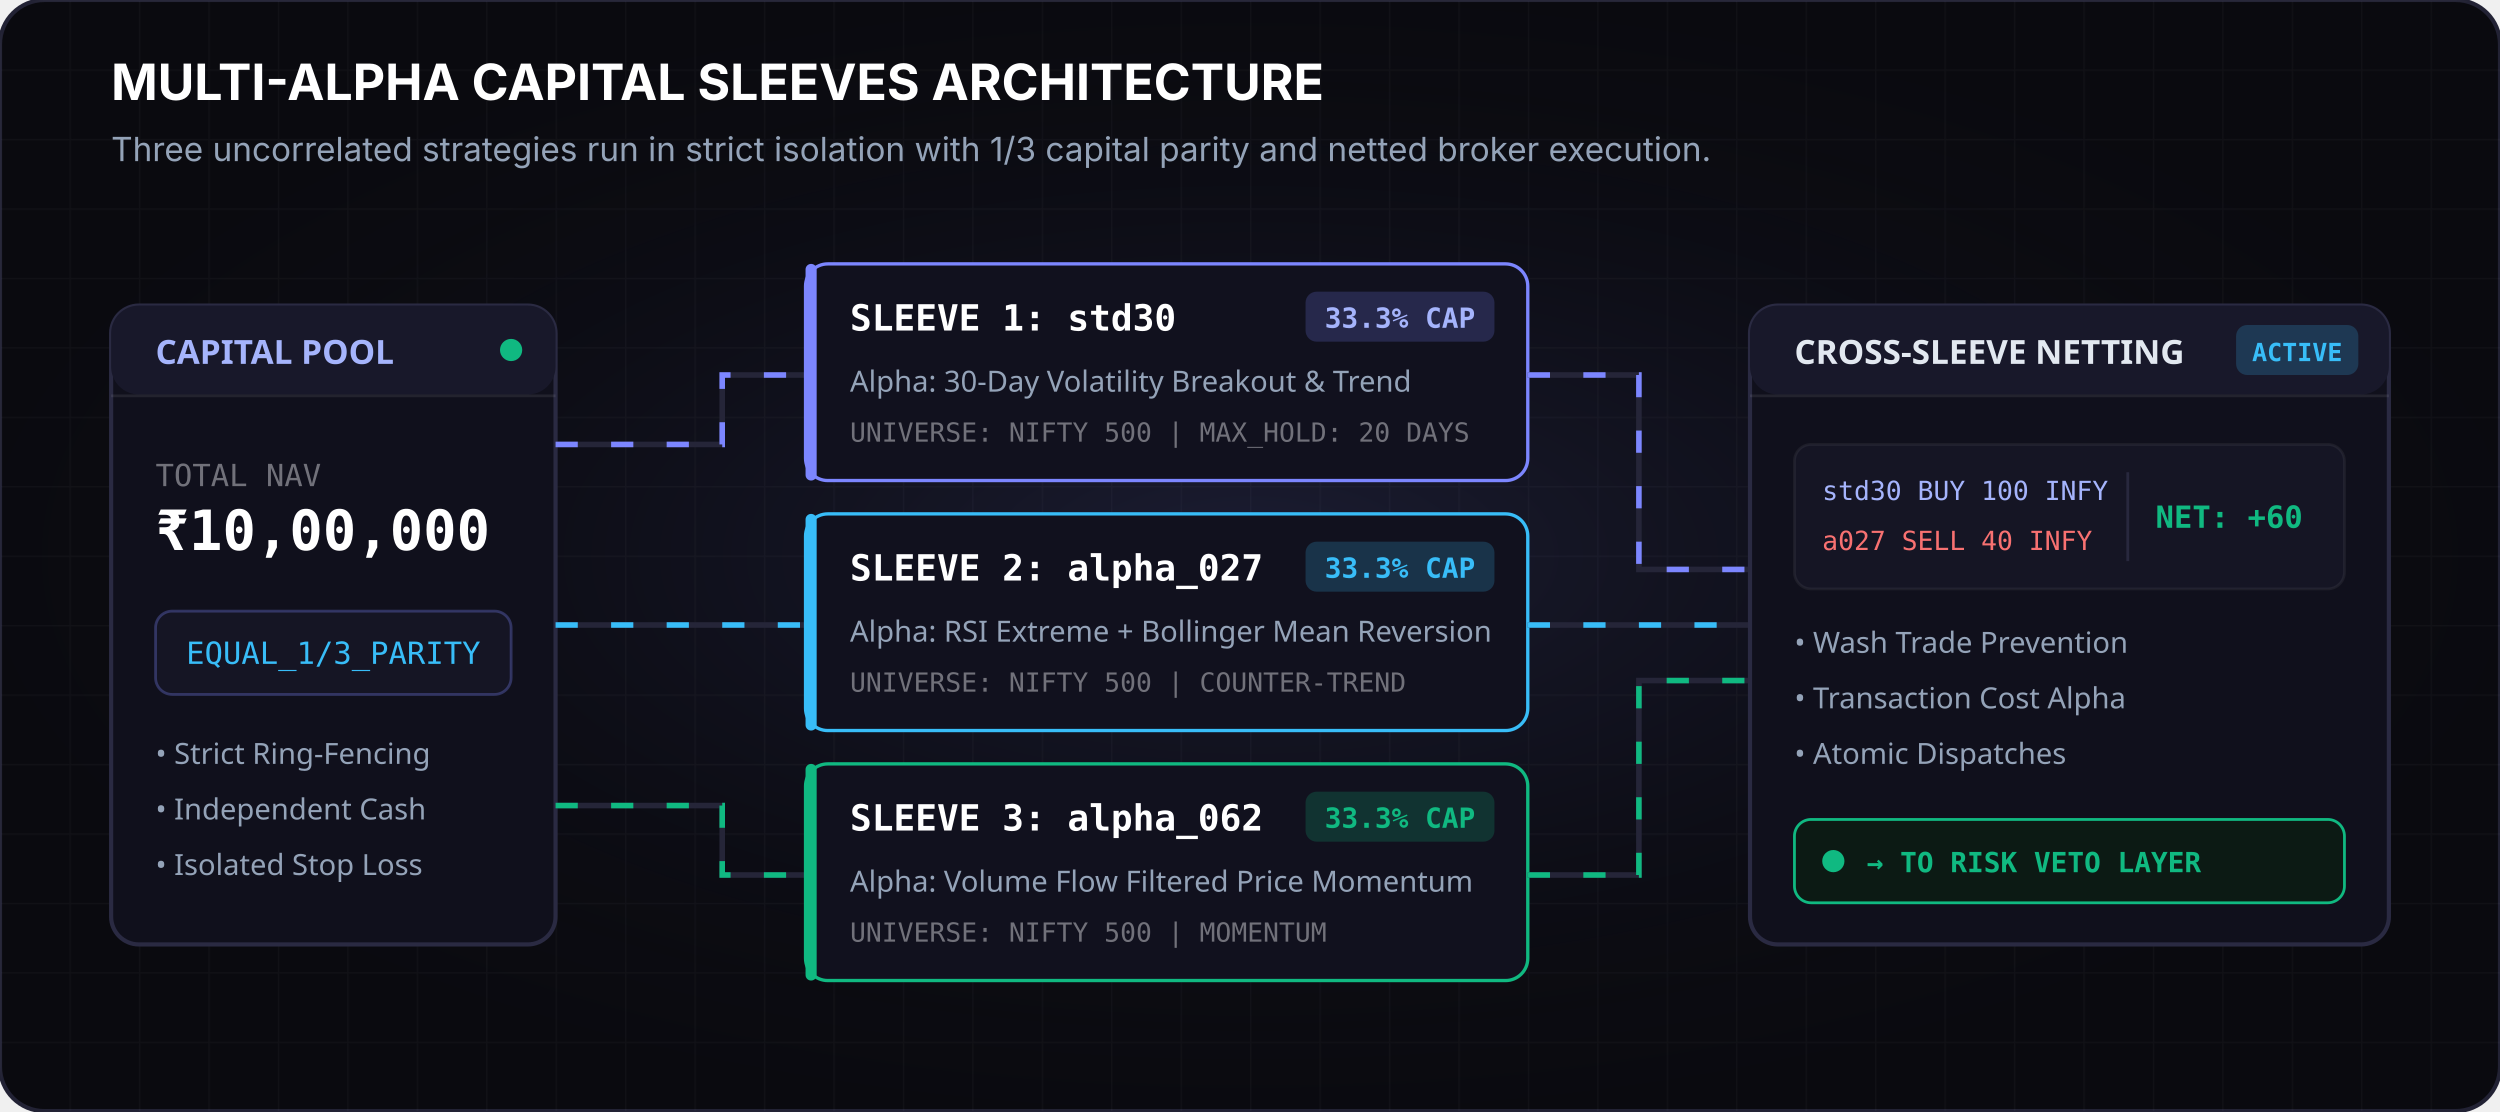
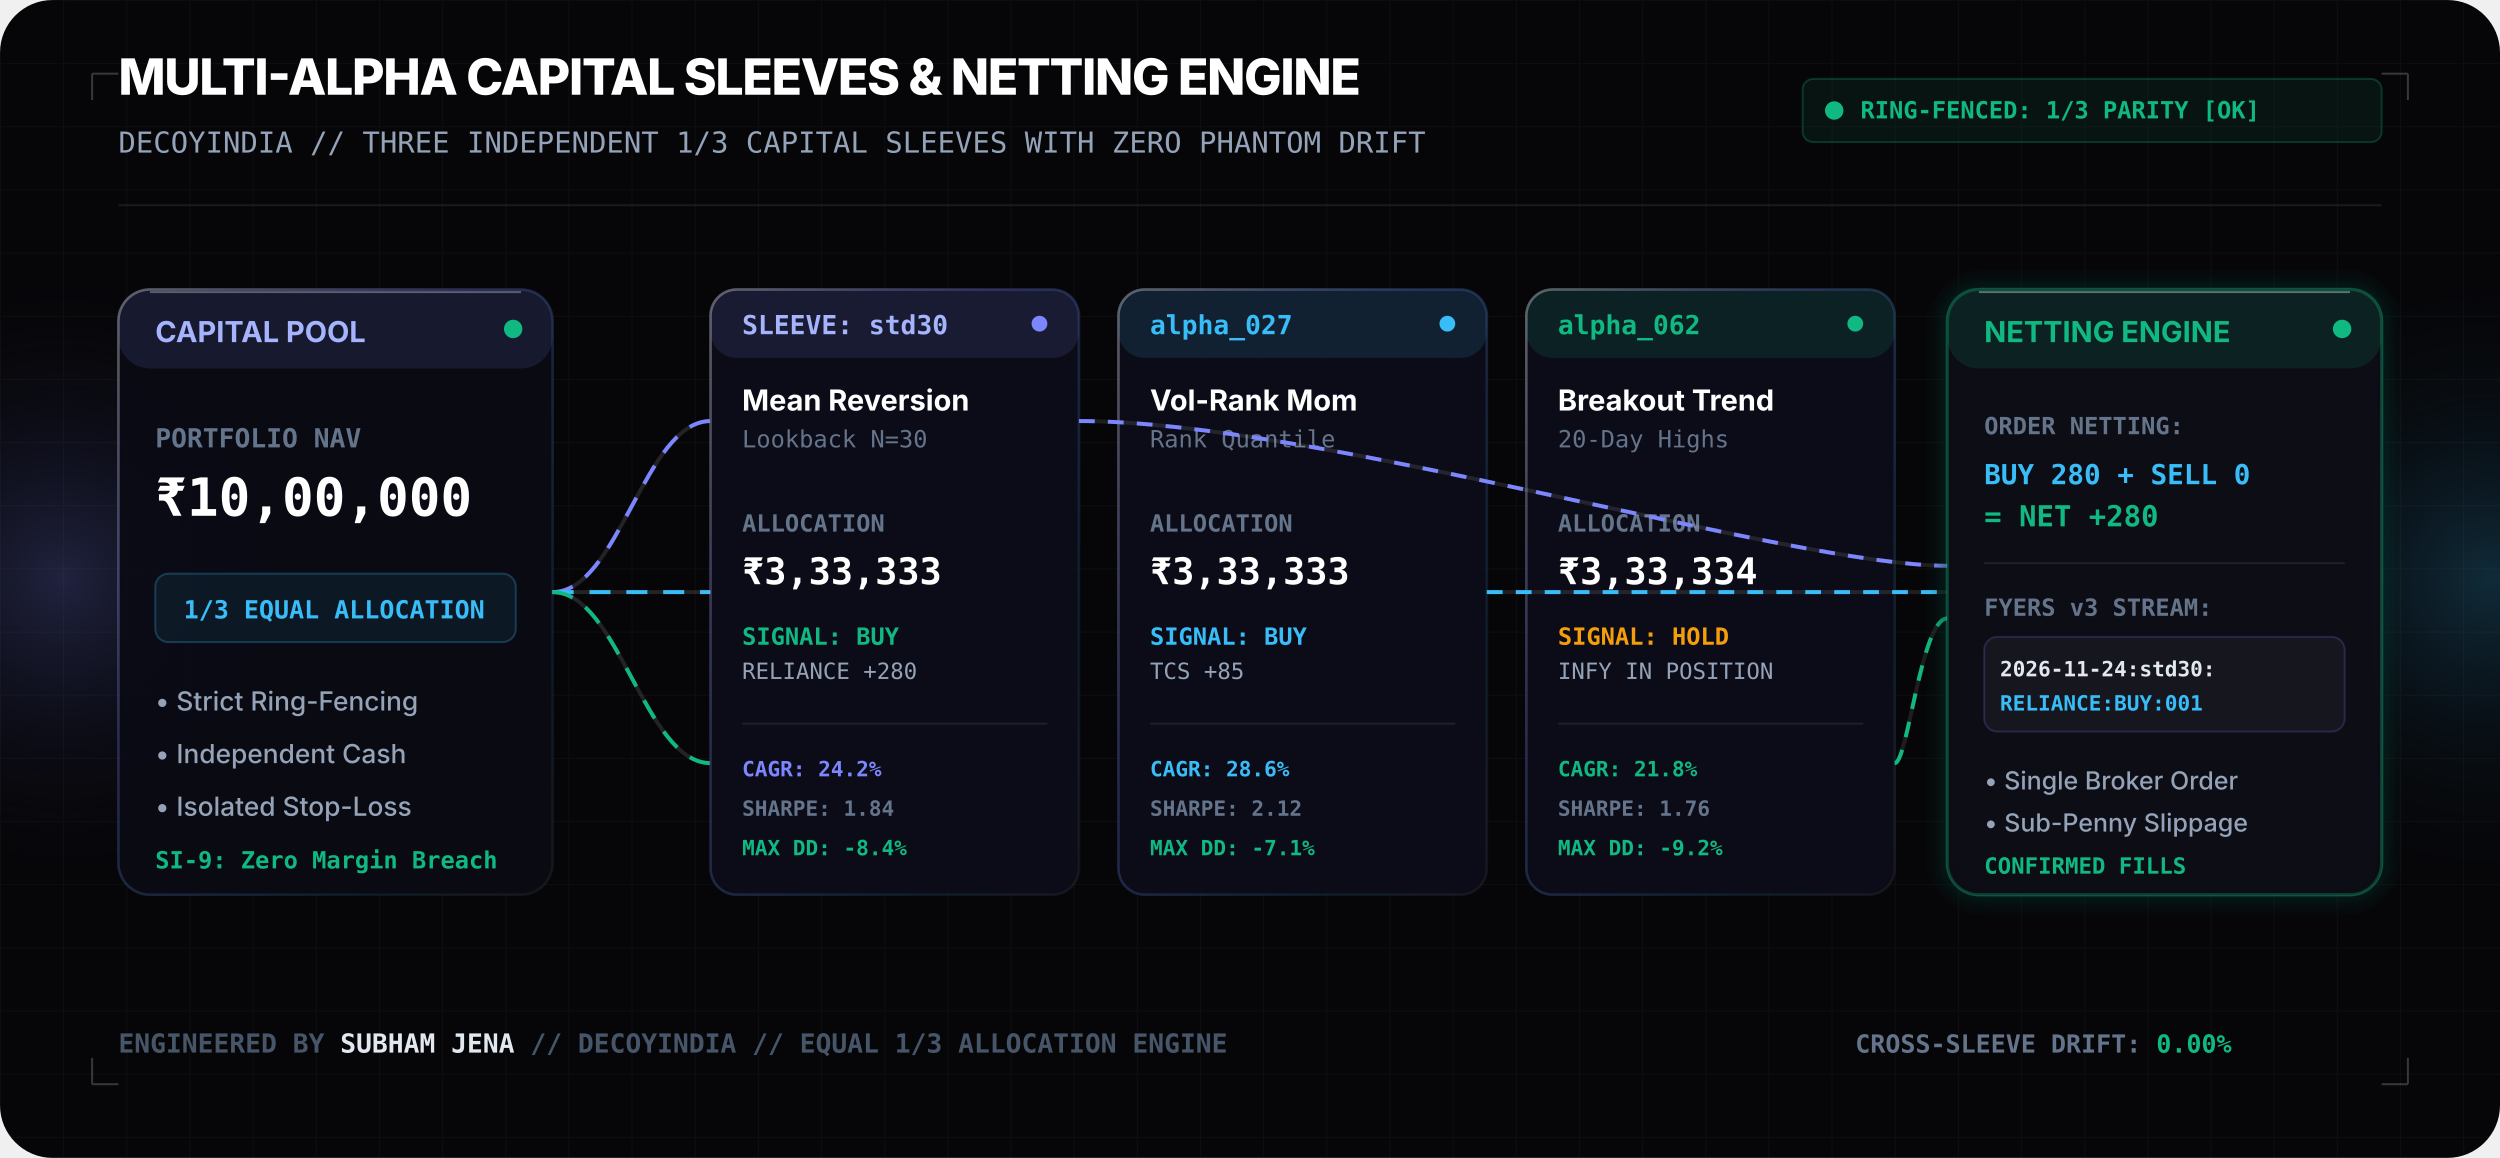
- <svg xmlns="http://www.w3.org/2000/svg" viewBox="0 0 900 400" width="100%" height="auto">
+ <svg xmlns="http://www.w3.org/2000/svg" viewBox="0 0 950 440" width="100%" height="auto">
  <defs>
-     <radialGradient id="sleeveGlow" cx="50%" cy="50%" r="55%">
-       <stop offset="0%" stop-color="#7C86FF" stop-opacity="0.15" />
-       <stop offset="100%" stop-color="#0A0A0F" stop-opacity="0" />
+     <radialGradient id="sleeveSpot1" cx="15%" cy="50%" r="55%">
+       <stop offset="0%" stop-color="#7C86FF" stop-opacity="0.22" />
+       <stop offset="60%" stop-color="#060609" stop-opacity="0" />
    </radialGradient>
-     <pattern id="sleeveGrid" width="25" height="25" patternUnits="userSpaceOnUse">
-       <path d="M 25 0 L 0 0 0 25" fill="none" stroke="rgba(255,255,255,0.03)" stroke-width="1" />
-     </pattern>
-     <linearGradient id="pipeGrad" x1="0%" y1="0%" x2="100%" y2="0%">
+     <radialGradient id="sleeveSpot2" cx="85%" cy="50%" r="55%">
+       <stop offset="0%" stop-color="#38BDF8" stop-opacity="0.20" />
+       <stop offset="60%" stop-color="#060609" stop-opacity="0" />
+     </radialGradient>
+     <linearGradient id="glassSleeveGrad" x1="0%" y1="0%" x2="100%" y2="100%">
+       <stop offset="0%" stop-color="#FFFFFF" stop-opacity="0.08" />
+       <stop offset="40%" stop-color="#FFFFFF" stop-opacity="0.02" />
+       <stop offset="100%" stop-color="#7C86FF" stop-opacity="0.05" />
+     </linearGradient>
+     <linearGradient id="glassSleeveBorder" x1="0%" y1="0%" x2="100%" y2="100%">
+       <stop offset="0%" stop-color="#FFFFFF" stop-opacity="0.35" />
+       <stop offset="40%" stop-color="#7C86FF" stop-opacity="0.25" />
+       <stop offset="80%" stop-color="#38BDF8" stop-opacity="0.1" />
+       <stop offset="100%" stop-color="#FFFFFF" stop-opacity="0.05" />
+     </linearGradient>
+     <linearGradient id="conduitFlowGrad" x1="0%" y1="0%" x2="100%" y2="0%">
      <stop offset="0%" stop-color="#7C86FF" />
      <stop offset="50%" stop-color="#38BDF8" />
      <stop offset="100%" stop-color="#10B981" />
    </linearGradient>
+     <pattern id="multiGrid" width="24" height="24" patternUnits="userSpaceOnUse">
+       <path d="M 24 0 L 0 0 0 24" fill="none" stroke="rgba(255,255,255,0.03)" stroke-width="0.75" />
+     </pattern>
+     <filter id="nettingGlow" x="-20%" y="-20%" width="140%" height="140%">
+       <feGaussianBlur stdDeviation="4" result="blur" />
+       <feMerge>
+         <feMergeNode in="blur" />
+         <feMergeNode in="SourceGraphic" />
+       </feMerge>
+     </filter>
+     <clipPath id="sleeveWaveClip1">
+       <rect x="0" y="0" width="180" height="230" rx="12" />
+     </clipPath>
+     <clipPath id="sleeveWaveClip2">
+       <rect x="0" y="0" width="180" height="230" rx="12" />
+     </clipPath>
+     <clipPath id="sleeveWaveClip3">
+       <rect x="0" y="0" width="180" height="230" rx="12" />
+     </clipPath>
  </defs>
  <style>
-     @keyframes pulsePacket {
-       0% { stroke-dashoffset: 60; }
+     /* GSAP Precision Bezier Motion Keyframes */
+     @keyframes pulseDashPackets {
+       0% { stroke-dashoffset: 120; }
      100% { stroke-dashoffset: 0; }
    }
-     @keyframes badgeGlow {
-       0%, 100% { opacity: 0.8; }
-       50% { opacity: 0.3; }
-     }
-     .flow-packet {
-       stroke-dasharray: 8 12;
-       animation: pulsePacket 1.8s linear infinite;
-     }
-     .packet-slow {
-       stroke-dasharray: 6 10;
-       animation: pulsePacket 2.6s linear infinite;
+     @keyframes floatingCardSubtle {
+       0%, 100% { transform: translateY(0px); }
+       50% { transform: translateY(-4px); }
+     }
+     @keyframes beaconBlink {
+       0%, 100% { opacity: 1; filter: drop-shadow(0 0 4px #10B981); }
+       50% { opacity: 0.4; filter: none; }
+     }
+     @keyframes nettingPulse {
+       0%, 100% { transform: scale(1); }
+       50% { transform: scale(1.03); filter: drop-shadow(0 0 8px #10B981); }
+     }
+ 
+     .conduit-flow {
+       stroke-dasharray: 8 6;
+       animation: pulseDashPackets 2.2s linear infinite;
+     }
+     .conduit-flow-fast {
+       stroke-dasharray: 6 5;
+       animation: pulseDashPackets 1.6s linear infinite;
+     }
+     .card-float-1 { animation: floatingCardSubtle 5s ease-in-out infinite; }
+     .card-float-2 { animation: floatingCardSubtle 6s ease-in-out 1s infinite; }
+     .card-float-3 { animation: floatingCardSubtle 5.5s ease-in-out 2s infinite; }
+     .status-beacon { animation: beaconBlink 2s ease-in-out infinite; }
+     .net-box {
+       transform-origin: 825px 225px;
+       animation: nettingPulse 3s ease-in-out infinite;
    }

    @media (prefers-reduced-motion: reduce) {
-       .flow-packet, .packet-slow {
+       .conduit-flow, .conduit-flow-fast, .card-float-1, .card-float-2,
+       .card-float-3, .status-beacon, .net-box {
        animation: none !important;
      }
    }
  </style>
-   <rect width="900" height="400" rx="16" fill="#0A0A0F" stroke="#222234" stroke-width="1.5" />
-   <rect width="900" height="400" fill="url(#sleeveGrid)" rx="16" />
-   <rect width="900" height="400" fill="url(#sleeveGlow)" rx="16" />
-   <g transform="translate(40, 36)">
-     <text font-family="'Segoe UI', 'Inter', -apple-system, sans-serif" font-weight="700" font-size="18" fill="#FFFFFF">
-       MULTI-ALPHA CAPITAL SLEEVES ARCHITECTURE
-     </text>
-     <text y="22" font-family="'Segoe UI', 'Inter', -apple-system, sans-serif" font-weight="400" font-size="12" fill="#94A3B8">
-       Three uncorrelated strategies run in strict isolation with 1/3 capital parity and netted broker execution.
-     </text>
-   </g>
-   <g transform="translate(40, 110)">
-     <rect width="160" height="230" rx="10" fill="#10101C" stroke="#2A2A42" stroke-width="1.5" />
-     <rect width="160" height="32" rx="10" fill="#18182A" />
-     <rect width="160" height="1" y="32" fill="rgba(255,255,255,0.08)" />
-     <text x="16" y="21" font-family="'Segoe UI', sans-serif" font-weight="700" font-size="12" fill="#A5B4FC">CAPITAL POOL</text>
-     <circle cx="144" cy="16" r="4" fill="#10B981" />
-     <text x="16" y="65" font-family="'Cascadia Code', monospace" font-size="11" fill="#71717A">TOTAL NAV</text>
-     <text x="16" y="88" font-family="'Cascadia Code', monospace" font-size="20" font-weight="700" fill="#FFFFFF">₹10,00,000</text>
-     <rect x="16" y="110" width="128" height="30" rx="6" fill="#151524" stroke="rgba(124,134,255,0.3)" stroke-width="1" />
-     <text x="80" y="129" text-anchor="middle" font-family="'Cascadia Code', monospace" font-size="11" fill="#38BDF8">EQUAL_1/3_PARITY</text>
-     <text x="16" y="165" font-family="'Segoe UI', sans-serif" font-size="10.5" fill="#94A3B8">• Strict Ring-Fencing</text>
-     <text x="16" y="185" font-family="'Segoe UI', sans-serif" font-size="10.5" fill="#94A3B8">• Independent Cash</text>
-     <text x="16" y="205" font-family="'Segoe UI', sans-serif" font-size="10.5" fill="#94A3B8">• Isolated Stop Loss</text>
+   <rect width="950" height="440" fill="#060609" rx="20" />
+   <rect width="950" height="440" fill="url(#multiGrid)" rx="20" />
+   <circle cx="150" cy="220" r="180" fill="url(#sleeveSpot1)" />
+   <circle cx="820" cy="220" r="180" fill="url(#sleeveSpot2)" />
+   <g transform="translate(45, 36)">
+     <text font-family="'Inter', -apple-system, sans-serif" font-size="19" font-weight="800" fill="#FFFFFF" letter-spacing="-0.5px">
+       MULTI-ALPHA CAPITAL SLEEVES &amp; NETTING ENGINE
+     </text>
+     <text y="22" font-family="'JetBrains Mono', monospace" font-size="11" font-weight="500" fill="#94A3B8">
+       DECOYINDIA // THREE INDEPENDENT 1/3 CAPITAL SLEEVES WITH ZERO PHANTOM DRIFT
+     </text>
+     <g transform="translate(640, -6)">
+       <rect x="0" y="0" width="220" height="24" rx="4" fill="rgba(16,185,129,0.08)" stroke="rgba(16,185,129,0.25)" stroke-width="0.75" />
+       <circle class="status-beacon" cx="12" cy="12" r="3.5" fill="#10B981" />
+       <text x="22" y="15" font-family="'JetBrains Mono', monospace" font-size="9" font-weight="700" fill="#10B981">
+         RING-FENCED: 1/3 PARITY [OK]
+       </text>
+     </g>
+   </g>
+   <line x1="45" y1="78" x2="905" y2="78" stroke="rgba(255,255,255,0.08)" stroke-width="0.75" />
+   <g transform="translate(45, 110)">
+     <rect width="165" height="230" rx="12" fill="#0B0B14" fill-opacity="0.9" stroke="url(#glassSleeveBorder)" stroke-width="1" />
+     <rect width="165" height="30" rx="12" fill="rgba(124,134,255,0.12)" />
+     <path d="M 12 1 L 153 1" stroke="#FFFFFF" stroke-opacity="0.3" stroke-width="0.75" />
+     <text x="14" y="20" font-family="'Inter', sans-serif" font-size="11" font-weight="700" fill="#A5B4FC">CAPITAL POOL</text>
+     <circle cx="150" cy="15" r="3.5" fill="#10B981" />
+     <text x="14" y="60" font-family="'JetBrains Mono', monospace" font-size="10" font-weight="600" fill="#64748B">PORTFOLIO NAV</text>
+     <text x="14" y="86" font-family="'JetBrains Mono', monospace" font-size="20" font-weight="800" fill="#FFFFFF">₹10,00,000</text>
+     <rect x="14" y="108" width="137" height="26" rx="5" fill="rgba(56,189,248,0.08)" stroke="rgba(56,189,248,0.25)" stroke-width="0.75" />
+     <text x="82" y="125" text-anchor="middle" font-family="'JetBrains Mono', monospace" font-size="9.5" font-weight="700" fill="#38BDF8">
+       1/3 EQUAL ALLOCATION
+     </text>
+     <text x="14" y="160" font-family="'Inter', sans-serif" font-size="10" font-weight="500" fill="#94A3B8">• Strict Ring-Fencing</text>
+     <text x="14" y="180" font-family="'Inter', sans-serif" font-size="10" font-weight="500" fill="#94A3B8">• Independent Cash</text>
+     <text x="14" y="200" font-family="'Inter', sans-serif" font-size="10" font-weight="500" fill="#94A3B8">• Isolated Stop-Loss</text>
+     <text x="14" y="220" font-family="'JetBrains Mono', monospace" font-size="9" font-weight="600" fill="#10B981">SI-9: Zero Margin Breach</text>
  </g>
  <g>
-     <path d="M 200 160 L 260 160 L 260 135 L 290 135" fill="none" stroke="#252538" stroke-width="2" />
-     <path class="flow-packet" d="M 200 160 L 260 160 L 260 135 L 290 135" fill="none" stroke="#7C86FF" stroke-width="2" />
-     <path d="M 200 225 L 290 225" fill="none" stroke="#252538" stroke-width="2" />
-     <path class="flow-packet" d="M 200 225 L 290 225" fill="none" stroke="#38BDF8" stroke-width="2" />
-     <path d="M 200 290 L 260 290 L 260 315 L 290 315" fill="none" stroke="#252538" stroke-width="2" />
-     <path class="flow-packet" d="M 200 290 L 260 290 L 260 315 L 290 315" fill="none" stroke="#10B981" stroke-width="2" />
-   </g>
-   <g transform="translate(290, 95)">
-     <rect width="260" height="78" rx="8" fill="#11111E" stroke="#7C86FF" stroke-width="1.2" />
-     <rect x="0" y="0" width="4" height="78" rx="2" fill="#7C86FF" />
-     <text x="16" y="24" font-family="'Cascadia Code', monospace" font-size="13" font-weight="700" fill="#FFFFFF">SLEEVE 1: std30</text>
-     <rect x="180" y="10" width="68" height="18" rx="4" fill="rgba(124,134,255,0.2)" />
-     <text x="214" y="23" text-anchor="middle" font-family="'Cascadia Code', monospace" font-size="10" font-weight="700" fill="#A5B4FC">33.3% CAP</text>
-     <text x="16" y="46" font-family="'Segoe UI', sans-serif" font-size="10.5" fill="#94A3B8">Alpha: 30-Day Volatility Breakout &amp; Trend</text>
-     <text x="16" y="64" font-family="'Cascadia Code', monospace" font-size="9.5" fill="#71717A">UNIVERSE: NIFTY 500 | MAX_HOLD: 20 DAYS</text>
-   </g>
-   <g transform="translate(290, 185)">
-     <rect width="260" height="78" rx="8" fill="#11111E" stroke="#38BDF8" stroke-width="1.2" />
-     <rect x="0" y="0" width="4" height="78" rx="2" fill="#38BDF8" />
-     <text x="16" y="24" font-family="'Cascadia Code', monospace" font-size="13" font-weight="700" fill="#FFFFFF">SLEEVE 2: alpha_027</text>
-     <rect x="180" y="10" width="68" height="18" rx="4" fill="rgba(56,189,248,0.2)" />
-     <text x="214" y="23" text-anchor="middle" font-family="'Cascadia Code', monospace" font-size="10" font-weight="700" fill="#38BDF8">33.3% CAP</text>
-     <text x="16" y="46" font-family="'Segoe UI', sans-serif" font-size="10.5" fill="#94A3B8">Alpha: RSI Extreme + Bollinger Mean Reversion</text>
-     <text x="16" y="64" font-family="'Cascadia Code', monospace" font-size="9.5" fill="#71717A">UNIVERSE: NIFTY 500 | COUNTER-TREND</text>
-   </g>
-   <g transform="translate(290, 275)">
-     <rect width="260" height="78" rx="8" fill="#11111E" stroke="#10B981" stroke-width="1.2" />
-     <rect x="0" y="0" width="4" height="78" rx="2" fill="#10B981" />
-     <text x="16" y="24" font-family="'Cascadia Code', monospace" font-size="13" font-weight="700" fill="#FFFFFF">SLEEVE 3: alpha_062</text>
-     <rect x="180" y="10" width="68" height="18" rx="4" fill="rgba(16,185,129,0.2)" />
-     <text x="214" y="23" text-anchor="middle" font-family="'Cascadia Code', monospace" font-size="10" font-weight="700" fill="#10B981">33.3% CAP</text>
-     <text x="16" y="46" font-family="'Segoe UI', sans-serif" font-size="10.5" fill="#94A3B8">Alpha: Volume Flow Filtered Price Momentum</text>
-     <text x="16" y="64" font-family="'Cascadia Code', monospace" font-size="9.5" fill="#71717A">UNIVERSE: NIFTY 500 | MOMENTUM</text>
+     <path d="M 210 225 C 235 225, 245 160, 270 160" fill="none" stroke="rgba(255,255,255,0.12)" stroke-width="1.5" />
+     <path class="conduit-flow" d="M 210 225 C 235 225, 245 160, 270 160" fill="none" stroke="#7C86FF" stroke-width="1.5" />
+     <line x1="210" y1="225" x2="270" y2="225" stroke="rgba(255,255,255,0.12)" stroke-width="1.5" />
+     <line class="conduit-flow" x1="210" y1="225" x2="270" y2="225" stroke="#38BDF8" stroke-width="1.5" />
+     <path d="M 210 225 C 235 225, 245 290, 270 290" fill="none" stroke="rgba(255,255,255,0.12)" stroke-width="1.5" />
+     <path class="conduit-flow" d="M 210 225 C 235 225, 245 290, 270 290" fill="none" stroke="#10B981" stroke-width="1.5" />
+   </g>
+   <g transform="translate(270, 110)">
+     <g class="card-float-1" transform="translate(0, 0)">
+       <rect width="140" height="230" rx="10" fill="#0E0E1B" fill-opacity="0.85" stroke="url(#glassSleeveBorder)" stroke-width="1" />
+       <rect width="140" height="26" rx="10" fill="rgba(124,134,255,0.12)" />
+       <text x="12" y="17" font-family="'JetBrains Mono', monospace" font-size="10" font-weight="700" fill="#A5B4FC">SLEEVE: std30</text>
+       <circle cx="125" cy="13" r="3" fill="#7C86FF" />
+       <text x="12" y="46" font-family="'Inter', sans-serif" font-size="11" font-weight="700" fill="#FFFFFF">Mean Reversion</text>
+       <text x="12" y="60" font-family="'JetBrains Mono', monospace" font-size="9" font-weight="500" fill="#64748B">Lookback N=30</text>
+       <g clip-path="url(#sleeveWaveClip1)">
+         <path fill="rgba(124,134,255,0.15)">
+           <animate attributeName="d" dur="4s" repeatCount="indefinite" values="               M 0 160 Q 35 150 70 160 T 140 160 L 140 230 L 0 230 Z;               M 0 160 Q 35 170 70 155 T 140 160 L 140 230 L 0 230 Z;               M 0 160 Q 35 150 70 160 T 140 160 L 140 230 L 0 230 Z" />
+         </path>
+       </g>
+       <text x="12" y="92" font-family="'JetBrains Mono', monospace" font-size="9" font-weight="600" fill="#64748B">ALLOCATION</text>
+       <text x="12" y="112" font-family="'JetBrains Mono', monospace" font-size="14" font-weight="800" fill="#FFFFFF">₹3,33,333</text>
+       <text x="12" y="135" font-family="'JetBrains Mono', monospace" font-size="9" font-weight="600" fill="#10B981">SIGNAL: BUY</text>
+       <text x="12" y="148" font-family="'JetBrains Mono', monospace" font-size="8.5" font-weight="500" fill="#94A3B8">RELIANCE +280</text>
+       <line x1="12" y1="165" x2="128" y2="165" stroke="rgba(255,255,255,0.08)" stroke-width="0.75" />
+       <text x="12" y="185" font-family="'JetBrains Mono', monospace" font-size="8" font-weight="600" fill="#7C86FF">CAGR: 24.2%</text>
+       <text x="12" y="200" font-family="'JetBrains Mono', monospace" font-size="8" font-weight="600" fill="#64748B">SHARPE: 1.84</text>
+       <text x="12" y="215" font-family="'JetBrains Mono', monospace" font-size="8" font-weight="600" fill="#10B981">MAX DD: -8.4%</text>
+     </g>
+     <g class="card-float-2" transform="translate(155, 0)">
+       <rect width="140" height="230" rx="10" fill="#0E0E1B" fill-opacity="0.85" stroke="url(#glassSleeveBorder)" stroke-width="1" />
+       <rect width="140" height="26" rx="10" fill="rgba(56,189,248,0.12)" />
+       <text x="12" y="17" font-family="'JetBrains Mono', monospace" font-size="10" font-weight="700" fill="#38BDF8">alpha_027</text>
+       <circle cx="125" cy="13" r="3" fill="#38BDF8" />
+       <text x="12" y="46" font-family="'Inter', sans-serif" font-size="11" font-weight="700" fill="#FFFFFF">Vol-Rank Mom</text>
+       <text x="12" y="60" font-family="'JetBrains Mono', monospace" font-size="9" font-weight="500" fill="#64748B">Rank Quantile</text>
+       <g clip-path="url(#sleeveWaveClip2)">
+         <path fill="rgba(56,189,248,0.15)">
+           <animate attributeName="d" dur="4.5s" repeatCount="indefinite" values="               M 0 160 Q 35 168 70 156 T 140 160 L 140 230 L 0 230 Z;               M 0 160 Q 35 152 70 165 T 140 160 L 140 230 L 0 230 Z;               M 0 160 Q 35 168 70 156 T 140 160 L 140 230 L 0 230 Z" />
+         </path>
+       </g>
+       <text x="12" y="92" font-family="'JetBrains Mono', monospace" font-size="9" font-weight="600" fill="#64748B">ALLOCATION</text>
+       <text x="12" y="112" font-family="'JetBrains Mono', monospace" font-size="14" font-weight="800" fill="#FFFFFF">₹3,33,333</text>
+       <text x="12" y="135" font-family="'JetBrains Mono', monospace" font-size="9" font-weight="600" fill="#38BDF8">SIGNAL: BUY</text>
+       <text x="12" y="148" font-family="'JetBrains Mono', monospace" font-size="8.5" font-weight="500" fill="#94A3B8">TCS +85</text>
+       <line x1="12" y1="165" x2="128" y2="165" stroke="rgba(255,255,255,0.08)" stroke-width="0.75" />
+       <text x="12" y="185" font-family="'JetBrains Mono', monospace" font-size="8" font-weight="600" fill="#38BDF8">CAGR: 28.6%</text>
+       <text x="12" y="200" font-family="'JetBrains Mono', monospace" font-size="8" font-weight="600" fill="#64748B">SHARPE: 2.12</text>
+       <text x="12" y="215" font-family="'JetBrains Mono', monospace" font-size="8" font-weight="600" fill="#10B981">MAX DD: -7.1%</text>
+     </g>
+     <g class="card-float-3" transform="translate(310, 0)">
+       <rect width="140" height="230" rx="10" fill="#0E0E1B" fill-opacity="0.85" stroke="url(#glassSleeveBorder)" stroke-width="1" />
+       <rect width="140" height="26" rx="10" fill="rgba(16,185,129,0.12)" />
+       <text x="12" y="17" font-family="'JetBrains Mono', monospace" font-size="10" font-weight="700" fill="#10B981">alpha_062</text>
+       <circle cx="125" cy="13" r="3" fill="#10B981" />
+       <text x="12" y="46" font-family="'Inter', sans-serif" font-size="11" font-weight="700" fill="#FFFFFF">Breakout Trend</text>
+       <text x="12" y="60" font-family="'JetBrains Mono', monospace" font-size="9" font-weight="500" fill="#64748B">20-Day Highs</text>
+       <g clip-path="url(#sleeveWaveClip3)">
+         <path fill="rgba(16,185,129,0.15)">
+           <animate attributeName="d" dur="5s" repeatCount="indefinite" values="               M 0 160 Q 35 152 70 162 T 140 160 L 140 230 L 0 230 Z;               M 0 160 Q 35 166 70 154 T 140 160 L 140 230 L 0 230 Z;               M 0 160 Q 35 152 70 162 T 140 160 L 140 230 L 0 230 Z" />
+         </path>
+       </g>
+       <text x="12" y="92" font-family="'JetBrains Mono', monospace" font-size="9" font-weight="600" fill="#64748B">ALLOCATION</text>
+       <text x="12" y="112" font-family="'JetBrains Mono', monospace" font-size="14" font-weight="800" fill="#FFFFFF">₹3,33,334</text>
+       <text x="12" y="135" font-family="'JetBrains Mono', monospace" font-size="9" font-weight="600" fill="#F59E0B">SIGNAL: HOLD</text>
+       <text x="12" y="148" font-family="'JetBrains Mono', monospace" font-size="8.5" font-weight="500" fill="#94A3B8">INFY IN POSITION</text>
+       <line x1="12" y1="165" x2="128" y2="165" stroke="rgba(255,255,255,0.08)" stroke-width="0.75" />
+       <text x="12" y="185" font-family="'JetBrains Mono', monospace" font-size="8" font-weight="600" fill="#10B981">CAGR: 21.8%</text>
+       <text x="12" y="200" font-family="'JetBrains Mono', monospace" font-size="8" font-weight="600" fill="#64748B">SHARPE: 1.76</text>
+       <text x="12" y="215" font-family="'JetBrains Mono', monospace" font-size="8" font-weight="600" fill="#10B981">MAX DD: -9.2%</text>
+     </g>
  </g>
  <g>
-     <path d="M 550 135 L 590 135 L 590 205 L 630 205" fill="none" stroke="#252538" stroke-width="2" />
-     <path class="flow-packet" d="M 550 135 L 590 135 L 590 205 L 630 205" fill="none" stroke="#7C86FF" stroke-width="2" />
-     <path d="M 550 225 L 630 225" fill="none" stroke="#252538" stroke-width="2" />
-     <path class="flow-packet" d="M 550 225 L 630 225" fill="none" stroke="#38BDF8" stroke-width="2" />
-     <path d="M 550 315 L 590 315 L 590 245 L 630 245" fill="none" stroke="#252538" stroke-width="2" />
-     <path class="flow-packet" d="M 550 315 L 590 315 L 590 245 L 630 245" fill="none" stroke="#10B981" stroke-width="2" />
-   </g>
-   <g transform="translate(630, 110)">
-     <rect width="230" height="230" rx="10" fill="#10101C" stroke="#2A2A42" stroke-width="1.5" />
-     <rect width="230" height="32" rx="10" fill="#18182A" />
-     <rect width="230" height="1" y="32" fill="rgba(255,255,255,0.08)" />
-     <text x="16" y="21" font-family="'Segoe UI', sans-serif" font-weight="700" font-size="12" fill="#E2E8F0">CROSS-SLEEVE NETTING</text>
-     <rect x="175" y="7" width="44" height="18" rx="4" fill="rgba(56,189,248,0.2)" />
-     <text x="197" y="20" text-anchor="middle" font-family="'Cascadia Code', monospace" font-size="9" font-weight="700" fill="#38BDF8">ACTIVE</text>
-     <g transform="translate(16, 50)">
-       <rect width="198" height="52" rx="6" fill="#151524" stroke="rgba(255,255,255,0.06)" stroke-width="1" />
-       <text x="10" y="20" font-family="'Cascadia Code', monospace" font-size="9.5" fill="#A5B4FC">std30 BUY 100 INFY</text>
-       <text x="10" y="38" font-family="'Cascadia Code', monospace" font-size="9.5" fill="#F87171">a027 SELL 40 INFY</text>
-       <line x1="120" y1="10" x2="120" y2="42" stroke="#28283E" stroke-width="1" />
-       <text x="130" y="30" font-family="'Cascadia Code', monospace" font-size="11" font-weight="700" fill="#10B981">NET: +60</text>
-     </g>
-     <text x="16" y="125" font-family="'Segoe UI', sans-serif" font-size="10.5" fill="#94A3B8">• Wash Trade Prevention</text>
-     <text x="16" y="145" font-family="'Segoe UI', sans-serif" font-size="10.5" fill="#94A3B8">• Transaction Cost Alpha</text>
-     <text x="16" y="165" font-family="'Segoe UI', sans-serif" font-size="10.5" fill="#94A3B8">• Atomic Dispatches</text>
-     <g transform="translate(16, 185)">
-       <rect width="198" height="30" rx="6" fill="#0C1A14" stroke="#10B981" stroke-width="1" />
-       <circle cx="14" cy="15" r="4" fill="#10B981" />
-       <text x="26" y="19" font-family="'Cascadia Code', monospace" font-size="10" font-weight="700" fill="#10B981">
-         → TO RISK VETO LAYER
-       </text>
-     </g>
+     <path d="M 410 160 C 500 160, 680 215, 740 215" fill="none" stroke="rgba(255,255,255,0.1)" stroke-width="1.5" />
+     <path class="conduit-flow-fast" d="M 410 160 C 500 160, 680 215, 740 215" fill="none" stroke="#7C86FF" stroke-width="1.5" />
+     <line x1="565" y1="225" x2="740" y2="225" stroke="rgba(255,255,255,0.1)" stroke-width="1.5" />
+     <line class="conduit-flow-fast" x1="565" y1="225" x2="740" y2="225" stroke="#38BDF8" stroke-width="1.5" />
+     <path d="M 720 290 C 725 290, 730 235, 740 235" fill="none" stroke="rgba(255,255,255,0.1)" stroke-width="1.5" />
+     <path class="conduit-flow-fast" d="M 720 290 C 725 290, 730 235, 740 235" fill="none" stroke="#10B981" stroke-width="1.5" />
+   </g>
+   <g class="net-box" transform="translate(740, 110)">
+     <rect width="165" height="230" rx="12" fill="#0C0C18" fill-opacity="0.9" stroke="rgba(16,185,129,0.3)" stroke-width="1.2" filter="url(#nettingGlow)" />
+     <rect width="165" height="30" rx="12" fill="rgba(16,185,129,0.12)" />
+     <path d="M 12 1 L 153 1" stroke="#FFFFFF" stroke-opacity="0.35" stroke-width="0.75" />
+     <text x="14" y="20" font-family="'Inter', sans-serif" font-size="11" font-weight="700" fill="#10B981">NETTING ENGINE</text>
+     <circle cx="150" cy="15" r="3.5" fill="#10B981" />
+     <text x="14" y="55" font-family="'JetBrains Mono', monospace" font-size="9" font-weight="600" fill="#64748B">ORDER NETTING:</text>
+     <text x="14" y="74" font-family="'JetBrains Mono', monospace" font-size="10.5" font-weight="700" fill="#38BDF8">BUY 280 + SELL 0</text>
+     <text x="14" y="90" font-family="'JetBrains Mono', monospace" font-size="11" font-weight="800" fill="#10B981">= NET +280</text>
+     <line x1="14" y1="104" x2="151" y2="104" stroke="rgba(255,255,255,0.08)" stroke-width="0.75" />
+     <text x="14" y="124" font-family="'JetBrains Mono', monospace" font-size="9" font-weight="600" fill="#64748B">FYERS v3 STREAM:</text>
+     <rect x="14" y="132" width="137" height="36" rx="5" fill="rgba(255,255,255,0.04)" stroke="rgba(124,134,255,0.2)" stroke-width="0.75" />
+     <text x="20" y="147" font-family="'JetBrains Mono', monospace" font-size="8" font-weight="700" fill="#E2E8F0">2026-11-24:std30:</text>
+     <text x="20" y="160" font-family="'JetBrains Mono', monospace" font-size="8" font-weight="700" fill="#38BDF8">RELIANCE:BUY:001</text>
+     <text x="14" y="190" font-family="'Inter', sans-serif" font-size="9.5" font-weight="500" fill="#94A3B8">• Single Broker Order</text>
+     <text x="14" y="206" font-family="'Inter', sans-serif" font-size="9.5" font-weight="500" fill="#94A3B8">• Sub-Penny Slippage</text>
+     <text x="14" y="222" font-family="'JetBrains Mono', monospace" font-size="8.5" font-weight="700" fill="#10B981">CONFIRMED FILLS</text>
+   </g>
+   <g transform="translate(45, 400)">
+     <text font-family="'JetBrains Mono', monospace" font-size="10" font-weight="600" fill="#475569">
+       ENGINEERED BY <tspan fill="#E2E8F0" font-weight="700">SUBHAM JENA</tspan> // DECOYINDIA // EQUAL 1/3 ALLOCATION ENGINE
+     </text>
+     <text x="660" y="0" font-family="'JetBrains Mono', monospace" font-size="9.5" font-weight="600" fill="#64748B">
+       CROSS-SLEEVE DRIFT: <tspan fill="#10B981">0.00%</tspan>
+     </text>
+   </g>
+   <g stroke="rgba(255,255,255,0.2)" stroke-width="0.75">
+     <path d="M 35 28 L 45 28 M 35 28 L 35 38" />
+     <path d="M 915 28 L 905 28 M 915 28 L 915 38" />
+     <path d="M 35 412 L 45 412 M 35 412 L 35 402" />
+     <path d="M 915 412 L 905 412 M 915 412 L 915 402" />
  </g>
</svg>
